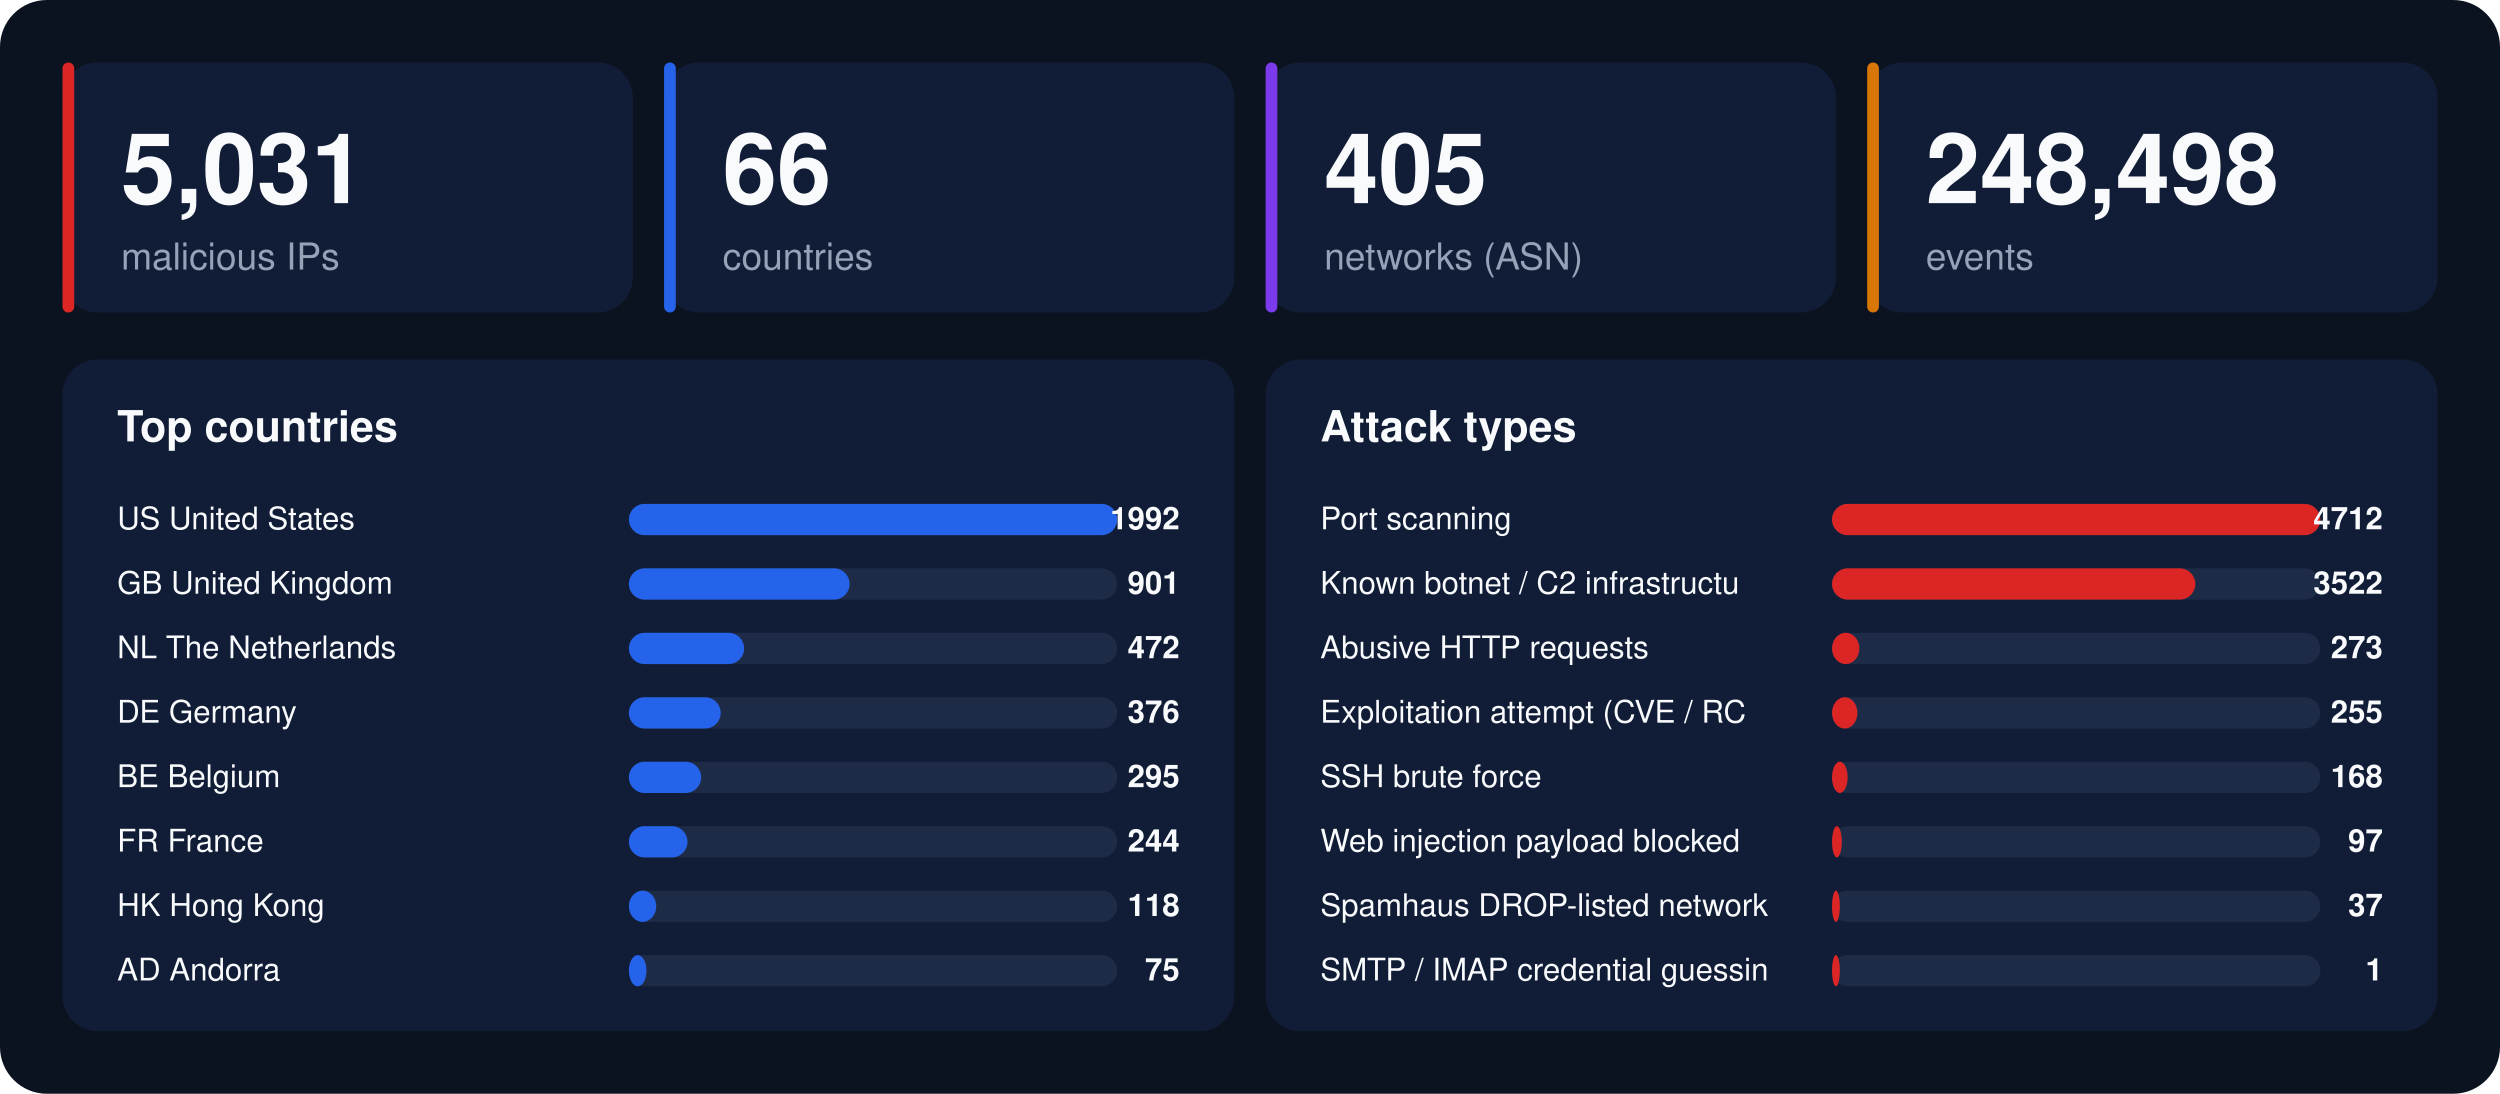
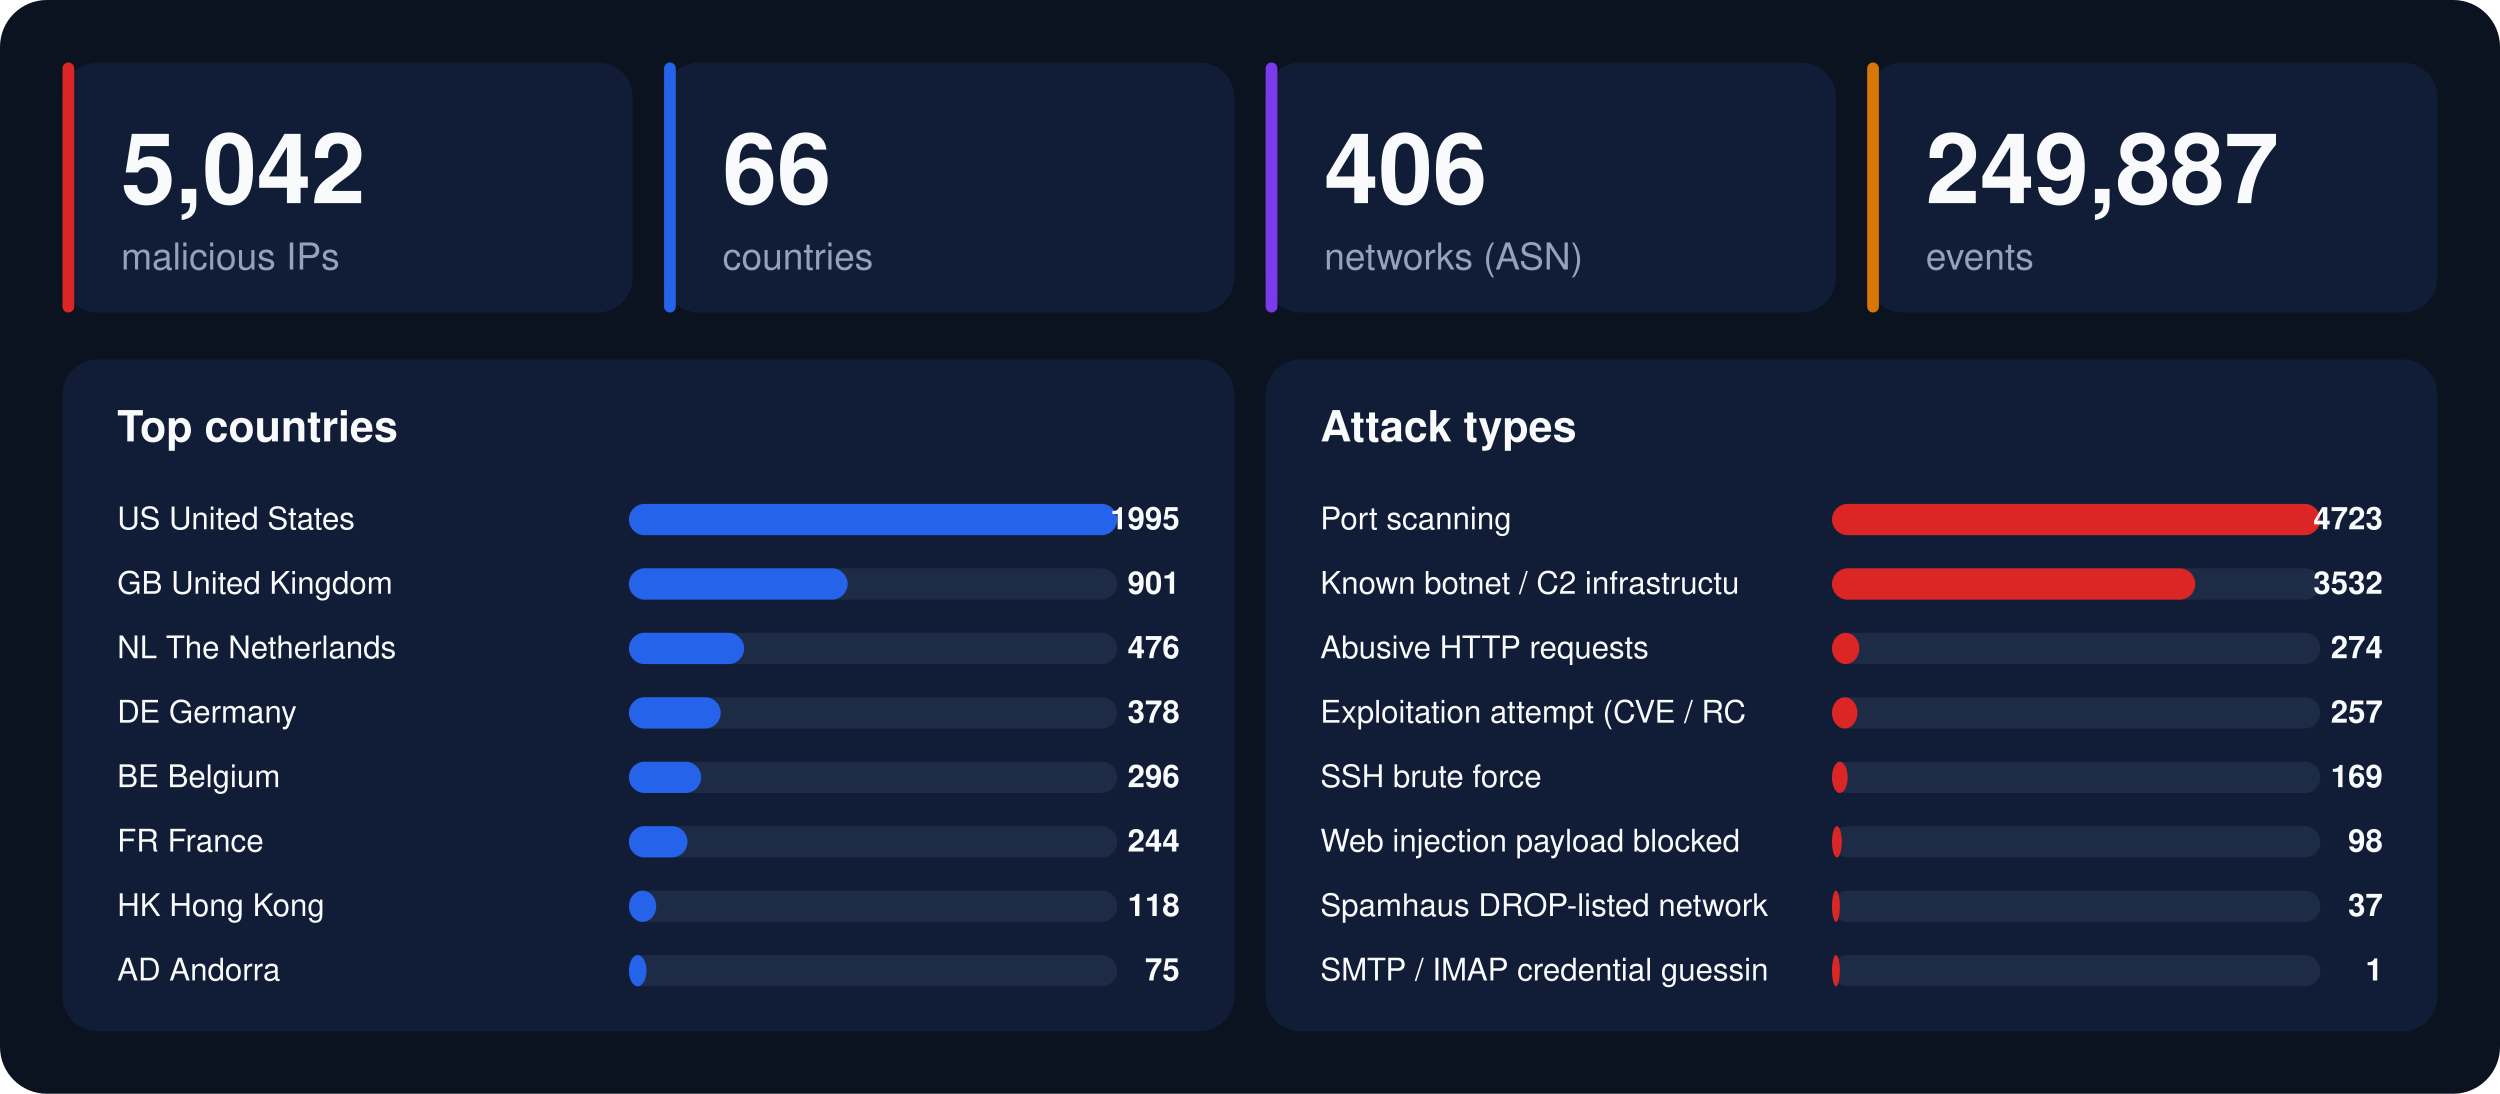
<svg xmlns="http://www.w3.org/2000/svg" width="1280" height="560" viewBox="0 0 1280 560" font-family="-apple-system,BlinkMacSystemFont,'Segoe UI',Helvetica,Arial,sans-serif">
  <rect width="1280" height="560" rx="24" fill="#0b1220" />
  <rect x="32" y="32" width="292" height="128" rx="18" fill="#111d36" />
  <rect x="32" y="32" width="6" height="128" rx="3" fill="#dc2626" />
-   <text x="62" y="104" font-size="50" font-weight="800" fill="#f8fafc">5,031</text>
+   <text x="62" y="104" font-size="50" font-weight="800" fill="#f8fafc">5,042</text>
  <text x="62" y="138" font-size="19" fill="#94a3b8">malicious IPs</text>
  <rect x="340" y="32" width="292" height="128" rx="18" fill="#111d36" />
  <rect x="340" y="32" width="6" height="128" rx="3" fill="#2563eb" />
  <text x="370" y="104" font-size="50" font-weight="800" fill="#f8fafc">66</text>
  <text x="370" y="138" font-size="19" fill="#94a3b8">countries</text>
  <rect x="648" y="32" width="292" height="128" rx="18" fill="#111d36" />
  <rect x="648" y="32" width="6" height="128" rx="3" fill="#7c3aed" />
-   <text x="678" y="104" font-size="50" font-weight="800" fill="#f8fafc">405</text>
+   <text x="678" y="104" font-size="50" font-weight="800" fill="#f8fafc">406</text>
  <text x="678" y="138" font-size="19" fill="#94a3b8">networks (ASN)</text>
  <rect x="956" y="32" width="292" height="128" rx="18" fill="#111d36" />
  <rect x="956" y="32" width="6" height="128" rx="3" fill="#d97706" />
-   <text x="986" y="104" font-size="50" font-weight="800" fill="#f8fafc">248,498</text>
+   <text x="986" y="104" font-size="50" font-weight="800" fill="#f8fafc">249,887</text>
  <text x="986" y="138" font-size="19" fill="#94a3b8">events</text>
  <rect x="32" y="184" width="600" height="344" rx="18" fill="#111d36" />
  <text x="60" y="226" font-size="22" font-weight="700" fill="#f8fafc">Top countries</text>
  <text x="60" y="271" font-size="16" fill="#f8fafc">US  United States</text>
  <rect x="322" y="258" width="250" height="16" rx="8" fill="#1e2b47" />
  <rect x="322" y="258" width="250" height="16" rx="8" fill="#2563eb" />
-   <text x="604" y="271" font-size="16" font-weight="700" text-anchor="end" fill="#f8fafc">1992</text>
+   <text x="604" y="271" font-size="16" font-weight="700" text-anchor="end" fill="#f8fafc">1995</text>
  <text x="60" y="304" font-size="16" fill="#f8fafc">GB  United Kingdom</text>
  <rect x="322" y="291" width="250" height="16" rx="8" fill="#1e2b47" />
-   <rect x="322" y="291" width="113" height="16" rx="8" fill="#2563eb" />
+   <rect x="322" y="291" width="112" height="16" rx="8" fill="#2563eb" />
  <text x="604" y="304" font-size="16" font-weight="700" text-anchor="end" fill="#f8fafc">901</text>
  <text x="60" y="337" font-size="16" fill="#f8fafc">NL  The Netherlands</text>
  <rect x="322" y="324" width="250" height="16" rx="8" fill="#1e2b47" />
  <rect x="322" y="324" width="59" height="16" rx="8" fill="#2563eb" />
-   <text x="604" y="337" font-size="16" font-weight="700" text-anchor="end" fill="#f8fafc">472</text>
+   <text x="604" y="337" font-size="16" font-weight="700" text-anchor="end" fill="#f8fafc">476</text>
  <text x="60" y="370" font-size="16" fill="#f8fafc">DE  Germany</text>
  <rect x="322" y="357" width="250" height="16" rx="8" fill="#1e2b47" />
  <rect x="322" y="357" width="47" height="16" rx="8" fill="#2563eb" />
-   <text x="604" y="370" font-size="16" font-weight="700" text-anchor="end" fill="#f8fafc">376</text>
+   <text x="604" y="370" font-size="16" font-weight="700" text-anchor="end" fill="#f8fafc">378</text>
  <text x="60" y="403" font-size="16" fill="#f8fafc">BE  Belgium</text>
  <rect x="322" y="390" width="250" height="16" rx="8" fill="#1e2b47" />
  <rect x="322" y="390" width="37" height="16" rx="8" fill="#2563eb" />
-   <text x="604" y="403" font-size="16" font-weight="700" text-anchor="end" fill="#f8fafc">295</text>
+   <text x="604" y="403" font-size="16" font-weight="700" text-anchor="end" fill="#f8fafc">296</text>
  <text x="60" y="436" font-size="16" fill="#f8fafc">FR  France</text>
  <rect x="322" y="423" width="250" height="16" rx="8" fill="#1e2b47" />
  <rect x="322" y="423" width="30" height="16" rx="8" fill="#2563eb" />
  <text x="604" y="436" font-size="16" font-weight="700" text-anchor="end" fill="#f8fafc">244</text>
  <text x="60" y="469" font-size="16" fill="#f8fafc">HK  Hong Kong</text>
  <rect x="322" y="456" width="250" height="16" rx="8" fill="#1e2b47" />
  <rect x="322" y="456" width="14" height="16" rx="8" fill="#2563eb" />
  <text x="604" y="469" font-size="16" font-weight="700" text-anchor="end" fill="#f8fafc">118</text>
  <text x="60" y="502" font-size="16" fill="#f8fafc">AD  Andorra</text>
  <rect x="322" y="489" width="250" height="16" rx="8" fill="#1e2b47" />
  <rect x="322" y="489" width="9" height="16" rx="8" fill="#2563eb" />
  <text x="604" y="502" font-size="16" font-weight="700" text-anchor="end" fill="#f8fafc">75</text>
  <rect x="648" y="184" width="600" height="344" rx="18" fill="#111d36" />
  <text x="676" y="226" font-size="22" font-weight="700" fill="#f8fafc">Attack types</text>
  <text x="676" y="271" font-size="16" fill="#f8fafc">Port scanning</text>
  <rect x="938" y="258" width="250" height="16" rx="8" fill="#1e2b47" />
  <rect x="938" y="258" width="250" height="16" rx="8" fill="#dc2626" />
-   <text x="1220" y="271" font-size="16" font-weight="700" text-anchor="end" fill="#f8fafc">4712</text>
+   <text x="1220" y="271" font-size="16" font-weight="700" text-anchor="end" fill="#f8fafc">4723</text>
  <text x="676" y="304" font-size="16" fill="#f8fafc">Known botnet / C2 infrastructu</text>
  <rect x="938" y="291" width="250" height="16" rx="8" fill="#1e2b47" />
  <rect x="938" y="291" width="186" height="16" rx="8" fill="#dc2626" />
-   <text x="1220" y="304" font-size="16" font-weight="700" text-anchor="end" fill="#f8fafc">3522</text>
+   <text x="1220" y="304" font-size="16" font-weight="700" text-anchor="end" fill="#f8fafc">3532</text>
  <text x="676" y="337" font-size="16" fill="#f8fafc">Abusive HTTP requests</text>
  <rect x="938" y="324" width="250" height="16" rx="8" fill="#1e2b47" />
  <rect x="938" y="324" width="14" height="16" rx="8" fill="#dc2626" />
-   <text x="1220" y="337" font-size="16" font-weight="700" text-anchor="end" fill="#f8fafc">273</text>
+   <text x="1220" y="337" font-size="16" font-weight="700" text-anchor="end" fill="#f8fafc">274</text>
  <text x="676" y="370" font-size="16" fill="#f8fafc">Exploitation attempt (CVE / RC</text>
  <rect x="938" y="357" width="250" height="16" rx="8" fill="#1e2b47" />
  <rect x="938" y="357" width="13" height="16" rx="8" fill="#dc2626" />
-   <text x="1220" y="370" font-size="16" font-weight="700" text-anchor="end" fill="#f8fafc">255</text>
+   <text x="1220" y="370" font-size="16" font-weight="700" text-anchor="end" fill="#f8fafc">257</text>
  <text x="676" y="403" font-size="16" fill="#f8fafc">SSH brute force</text>
  <rect x="938" y="390" width="250" height="16" rx="8" fill="#1e2b47" />
  <rect x="938" y="390" width="8" height="16" rx="8" fill="#dc2626" />
-   <text x="1220" y="403" font-size="16" font-weight="700" text-anchor="end" fill="#f8fafc">168</text>
+   <text x="1220" y="403" font-size="16" font-weight="700" text-anchor="end" fill="#f8fafc">169</text>
  <text x="676" y="436" font-size="16" fill="#f8fafc">Web injection payload blocked </text>
  <rect x="938" y="423" width="250" height="16" rx="8" fill="#1e2b47" />
  <rect x="938" y="423" width="5" height="16" rx="8" fill="#dc2626" />
-   <text x="1220" y="436" font-size="16" font-weight="700" text-anchor="end" fill="#f8fafc">97</text>
+   <text x="1220" y="436" font-size="16" font-weight="700" text-anchor="end" fill="#f8fafc">98</text>
  <text x="676" y="469" font-size="16" fill="#f8fafc">Spamhaus DROP-listed network</text>
  <rect x="938" y="456" width="250" height="16" rx="8" fill="#1e2b47" />
  <rect x="938" y="456" width="4" height="16" rx="8" fill="#dc2626" />
  <text x="1220" y="469" font-size="16" font-weight="700" text-anchor="end" fill="#f8fafc">37</text>
  <text x="676" y="502" font-size="16" fill="#f8fafc">SMTP / IMAP credential guessin</text>
  <rect x="938" y="489" width="250" height="16" rx="8" fill="#1e2b47" />
  <rect x="938" y="489" width="4" height="16" rx="8" fill="#dc2626" />
  <text x="1220" y="502" font-size="16" font-weight="700" text-anchor="end" fill="#f8fafc">1</text>
</svg>
